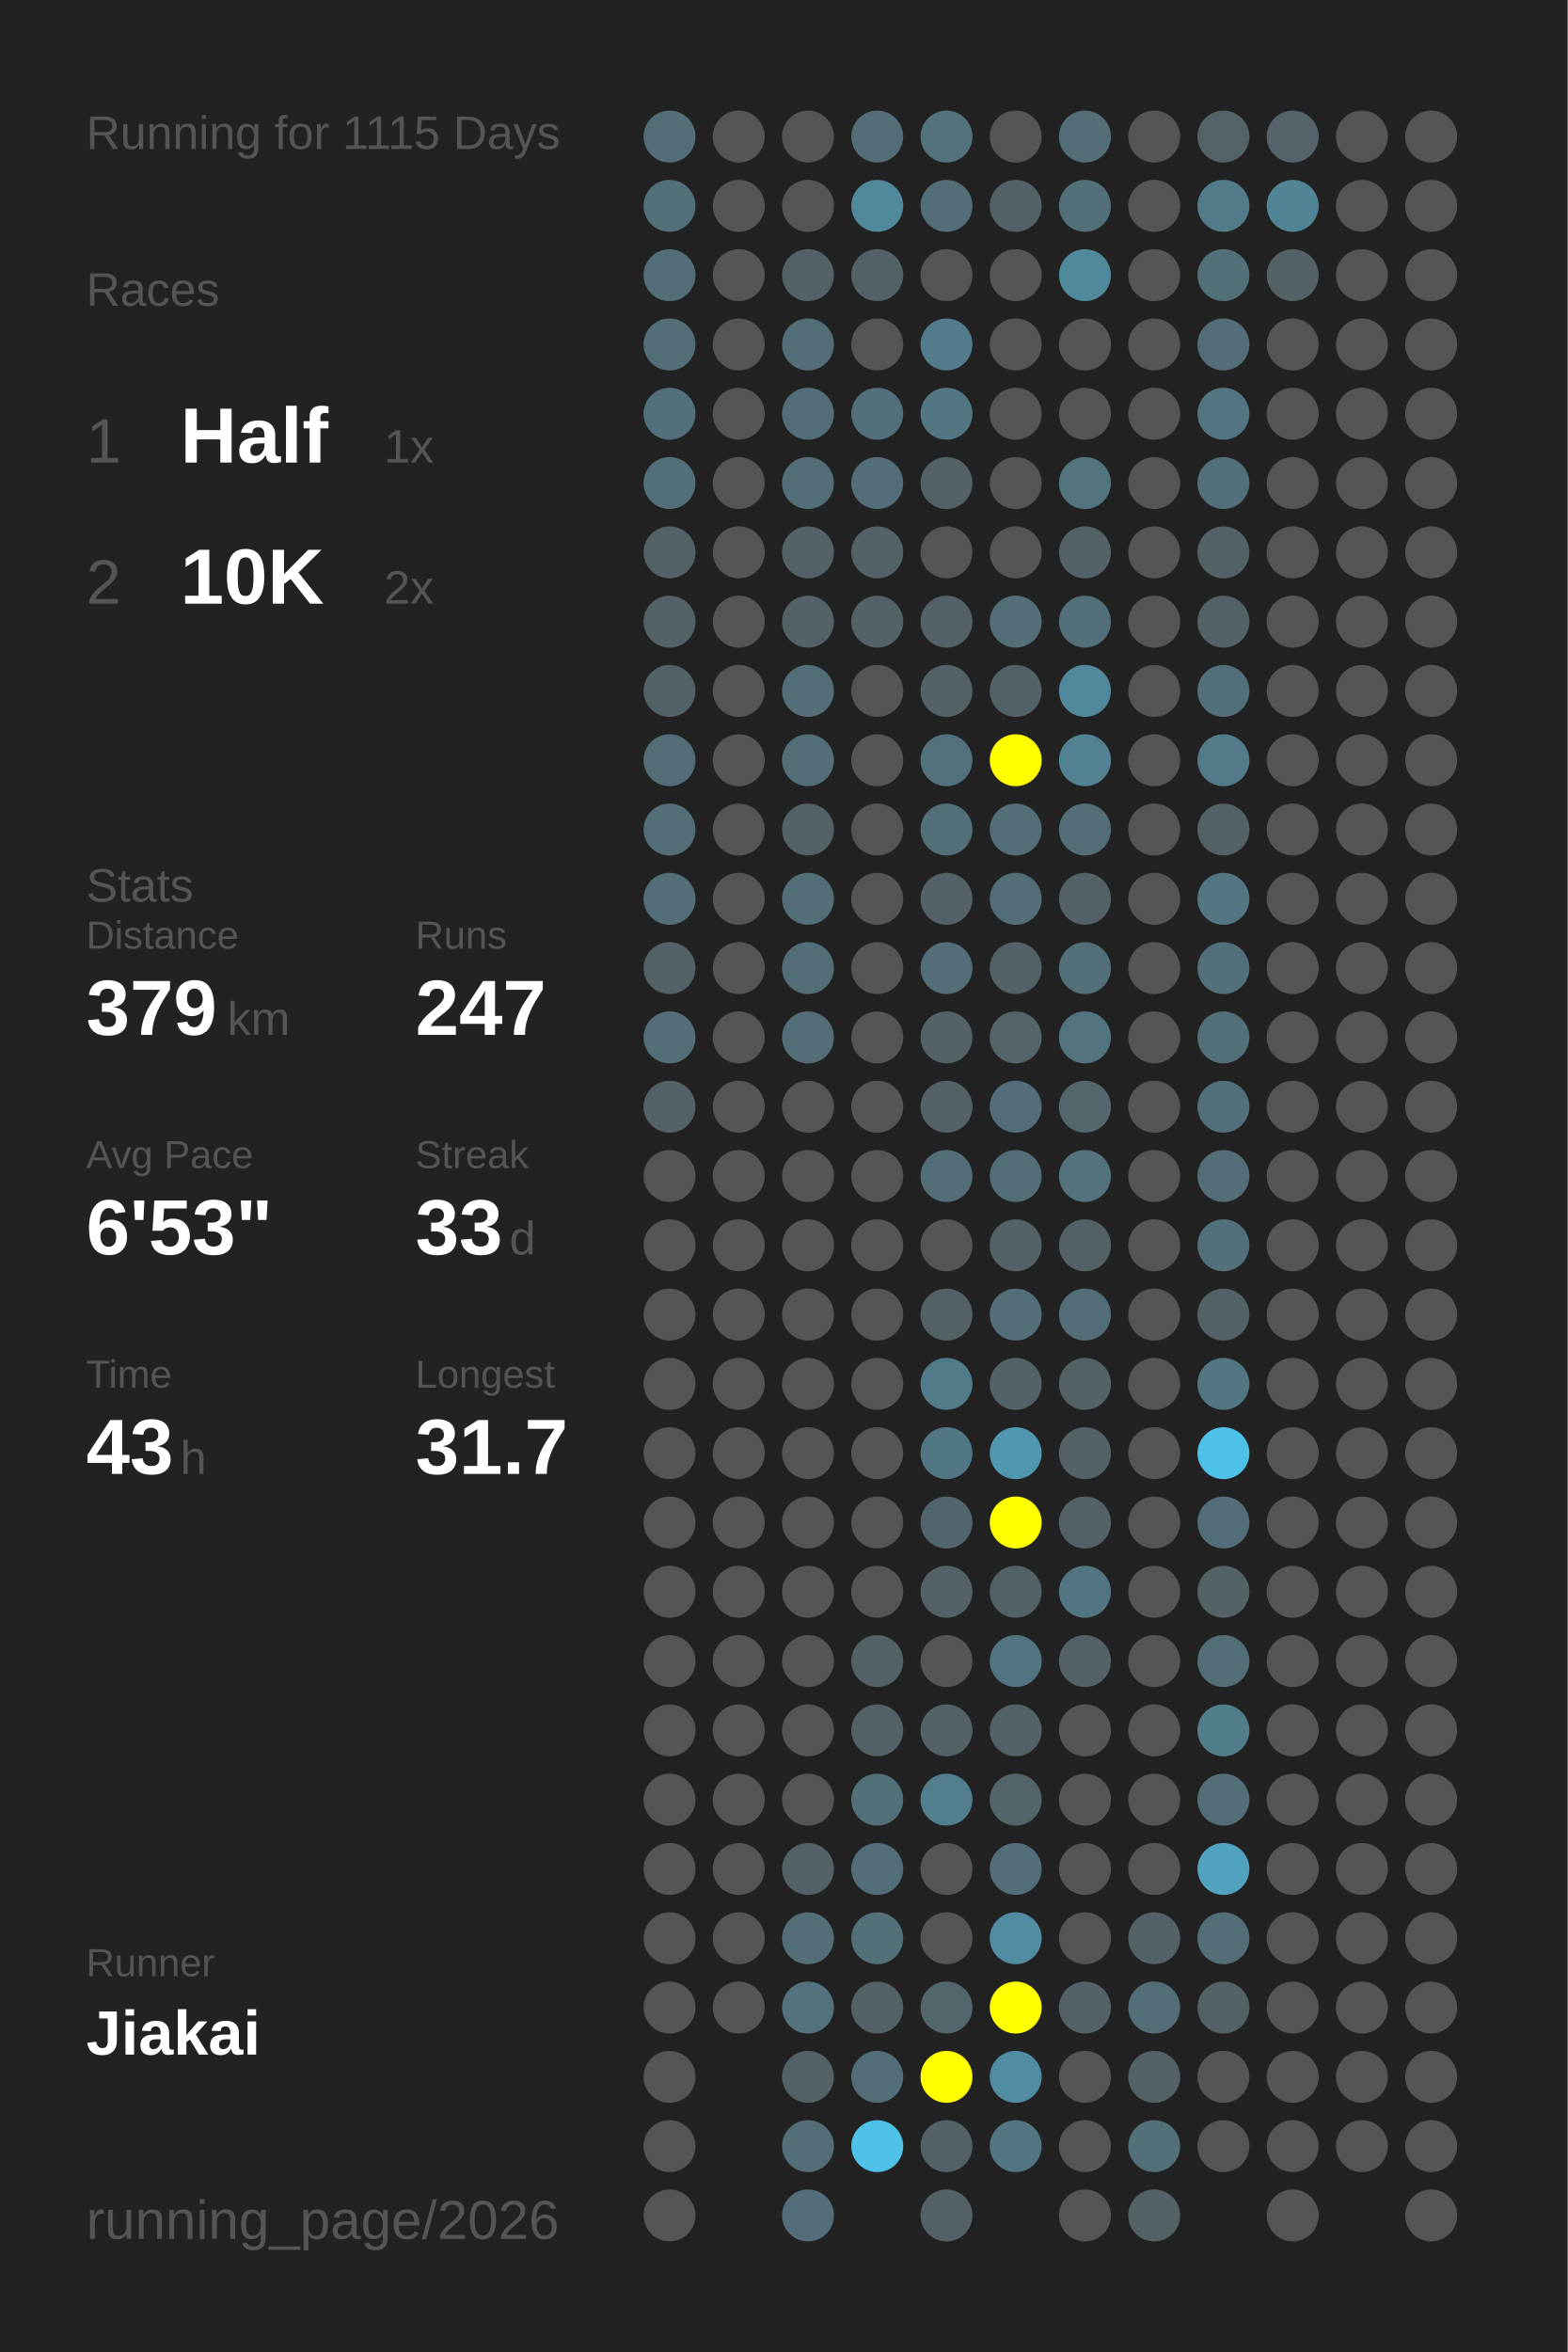
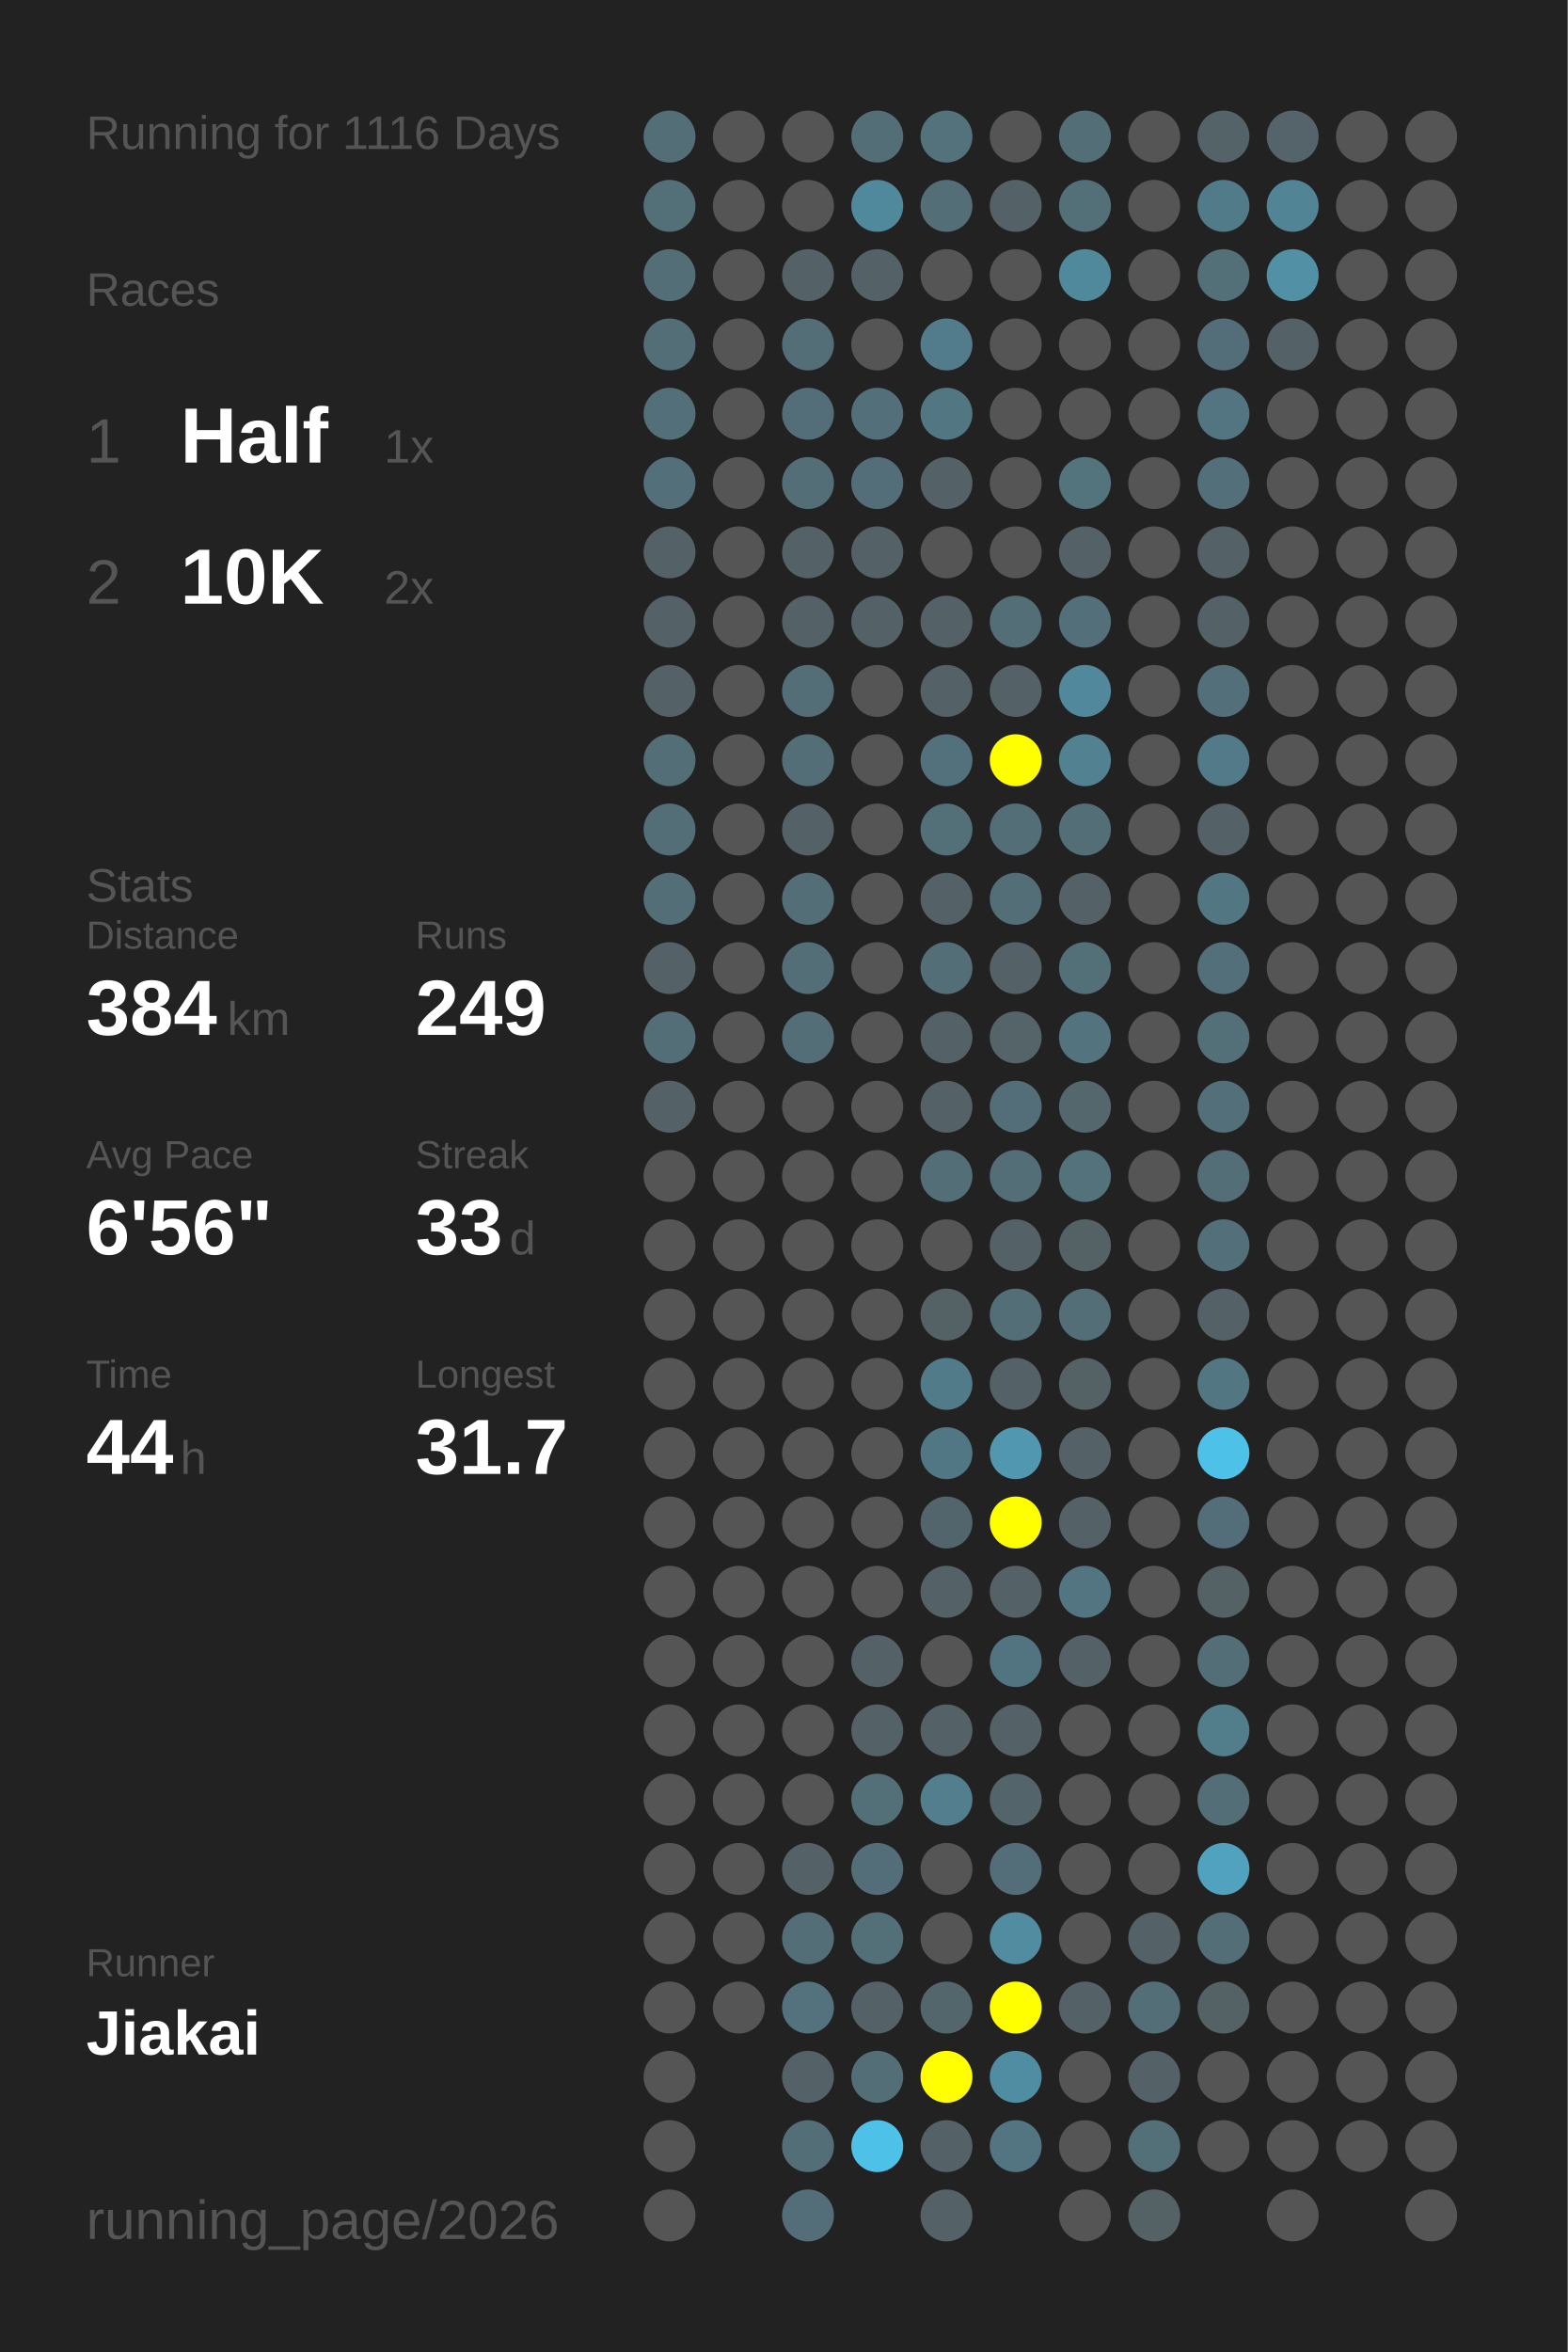
<svg xmlns="http://www.w3.org/2000/svg" baseProfile="full" height="300mm" version="1.1" viewBox="0,0,200,300" width="200mm">
  <defs />
  <rect fill="#222222" height="300" width="200" x="0" y="0" />
-   <text fill="#555555" style="font-size:6px; font-family:Arial;" x="11" y="19">Running for 1115 Days</text>
+   <text fill="#555555" style="font-size:6px; font-family:Arial;" x="11" y="19">Running for 1116 Days</text>
  <text fill="#555555" style="font-size:6px; font-family:Arial;" x="11" y="39">Races</text>
  <text fill="#555555" style="font-size:8px; font-family:Arial;" x="11" y="59">1</text>
  <text fill="#FFFFFF" style="font-size:10px; font-family:Arial; font-weight:bold;" x="23" y="59">Half</text>
  <text fill="#555555" style="font-size:6px; font-family:Arial;" x="49" y="59">1x</text>
  <text fill="#555555" style="font-size:8px; font-family:Arial;" x="11" y="77">2</text>
  <text fill="#FFFFFF" style="font-size:10px; font-family:Arial; font-weight:bold;" x="23" y="77">10K</text>
  <text fill="#555555" style="font-size:6px; font-family:Arial;" x="49" y="77">2x</text>
  <text fill="#555555" style="font-size:6px; font-family:Arial;" x="11" y="115">Stats</text>
  <text fill="#555555" style="font-size:5px; font-family:Arial;" x="11" y="121">Distance</text>
-   <text fill="#FFFFFF" style="font-size:10px; font-family:Arial; font-weight:bold;" x="11" y="132">379</text>
+   <text fill="#FFFFFF" style="font-size:10px; font-family:Arial; font-weight:bold;" x="11" y="132">384</text>
  <text fill="#555555" style="font-size:6px; font-family:Arial;" x="29" y="132">km</text>
  <text fill="#555555" style="font-size:5px; font-family:Arial;" x="53" y="121">Runs</text>
-   <text fill="#FFFFFF" style="font-size:10px; font-family:Arial; font-weight:bold;" x="53" y="132">247</text>
+   <text fill="#FFFFFF" style="font-size:10px; font-family:Arial; font-weight:bold;" x="53" y="132">249</text>
  <text fill="#555555" style="font-size:5px; font-family:Arial;" x="11" y="149">Avg Pace</text>
-   <text fill="#FFFFFF" style="font-size:10px; font-family:Arial; font-weight:bold;" x="11" y="160">6'53"</text>
+   <text fill="#FFFFFF" style="font-size:10px; font-family:Arial; font-weight:bold;" x="11" y="160">6'56"</text>
  <text fill="#555555" style="font-size:5px; font-family:Arial;" x="53" y="149">Streak</text>
  <text fill="#FFFFFF" style="font-size:10px; font-family:Arial; font-weight:bold;" x="53" y="160">33</text>
  <text fill="#555555" style="font-size:6px; font-family:Arial;" x="65" y="160">d</text>
  <text fill="#555555" style="font-size:5px; font-family:Arial;" x="11" y="177">Time</text>
-   <text fill="#FFFFFF" style="font-size:10px; font-family:Arial; font-weight:bold;" x="11" y="188">43</text>
+   <text fill="#FFFFFF" style="font-size:10px; font-family:Arial; font-weight:bold;" x="11" y="188">44</text>
  <text fill="#555555" style="font-size:6px; font-family:Arial;" x="23" y="188">h</text>
  <text fill="#555555" style="font-size:5px; font-family:Arial;" x="53" y="177">Longest</text>
  <text fill="#FFFFFF" style="font-size:10px; font-family:Arial; font-weight:bold;" x="53" y="188">31.7</text>
  <text fill="#555555" style="font-size:5px; font-family:Arial;" x="11" y="252.065">Runner</text>
  <text fill="#FFFFFF" style="font-size:8px; font-family:Arial; font-weight:bold;" x="11" y="262.065">Jiakai</text>
  <text fill="#555555" style="font-size:7px; font-family:Arial;" x="11" y="285.581">running_page/2026</text>
  <circle cx="85.417" cy="17.419" fill="#536e77" r="3.312" />
  <circle cx="85.417" cy="26.258" fill="#536f78" r="3.312" />
  <circle cx="85.417" cy="35.097" fill="#536e77" r="3.312" />
  <circle cx="85.417" cy="43.935" fill="#536e77" r="3.312" />
  <circle cx="85.417" cy="52.774" fill="#536f79" r="3.312" />
  <circle cx="85.417" cy="61.613" fill="#536f79" r="3.312" />
  <circle cx="85.417" cy="70.452" fill="#546166" r="3.312" />
  <circle cx="85.417" cy="79.29" fill="#546166" r="3.312" />
  <circle cx="85.417" cy="88.129" fill="#546166" r="3.312" />
  <circle cx="85.417" cy="96.968" fill="#536e77" r="3.312" />
  <circle cx="85.417" cy="105.806" fill="#536e77" r="3.312" />
  <circle cx="85.417" cy="114.645" fill="#536e77" r="3.312" />
  <circle cx="85.417" cy="123.484" fill="#546166" r="3.312" />
  <circle cx="85.417" cy="132.323" fill="#536e77" r="3.312" />
  <circle cx="85.417" cy="141.161" fill="#546166" r="3.312" />
  <circle cx="85.417" cy="150" fill="#555555" r="3.312" />
  <circle cx="85.417" cy="158.839" fill="#555555" r="3.312" />
  <circle cx="85.417" cy="167.677" fill="#555555" r="3.312" />
  <circle cx="85.417" cy="176.516" fill="#555555" r="3.312" />
  <circle cx="85.417" cy="185.355" fill="#555555" r="3.312" />
  <circle cx="85.417" cy="194.194" fill="#555555" r="3.312" />
  <circle cx="85.417" cy="203.032" fill="#555555" r="3.312" />
  <circle cx="85.417" cy="211.871" fill="#555555" r="3.312" />
  <circle cx="85.417" cy="220.71" fill="#555555" r="3.312" />
  <circle cx="85.417" cy="229.548" fill="#555555" r="3.312" />
  <circle cx="85.417" cy="238.387" fill="#555555" r="3.312" />
  <circle cx="85.417" cy="247.226" fill="#555555" r="3.312" />
  <circle cx="85.417" cy="256.065" fill="#555555" r="3.312" />
  <circle cx="85.417" cy="264.903" fill="#555555" r="3.312" />
  <circle cx="85.417" cy="273.742" fill="#555555" r="3.312" />
  <circle cx="85.417" cy="282.581" fill="#555555" r="3.312" />
  <circle cx="94.25" cy="17.419" fill="#555555" r="3.312" />
  <circle cx="94.25" cy="26.258" fill="#555555" r="3.312" />
  <circle cx="94.25" cy="35.097" fill="#555555" r="3.312" />
  <circle cx="94.25" cy="43.935" fill="#555555" r="3.312" />
  <circle cx="94.25" cy="52.774" fill="#555555" r="3.312" />
  <circle cx="94.25" cy="61.613" fill="#555555" r="3.312" />
  <circle cx="94.25" cy="70.452" fill="#555555" r="3.312" />
  <circle cx="94.25" cy="79.29" fill="#555555" r="3.312" />
  <circle cx="94.25" cy="88.129" fill="#555555" r="3.312" />
  <circle cx="94.25" cy="96.968" fill="#555555" r="3.312" />
  <circle cx="94.25" cy="105.806" fill="#555555" r="3.312" />
  <circle cx="94.25" cy="114.645" fill="#555555" r="3.312" />
  <circle cx="94.25" cy="123.484" fill="#555555" r="3.312" />
  <circle cx="94.25" cy="132.323" fill="#555555" r="3.312" />
  <circle cx="94.25" cy="141.161" fill="#555555" r="3.312" />
  <circle cx="94.25" cy="150" fill="#555555" r="3.312" />
  <circle cx="94.25" cy="158.839" fill="#555555" r="3.312" />
  <circle cx="94.25" cy="167.677" fill="#555555" r="3.312" />
  <circle cx="94.25" cy="176.516" fill="#555555" r="3.312" />
  <circle cx="94.25" cy="185.355" fill="#555555" r="3.312" />
  <circle cx="94.25" cy="194.194" fill="#555555" r="3.312" />
  <circle cx="94.25" cy="203.032" fill="#555555" r="3.312" />
  <circle cx="94.25" cy="211.871" fill="#555555" r="3.312" />
  <circle cx="94.25" cy="220.71" fill="#555555" r="3.312" />
  <circle cx="94.25" cy="229.548" fill="#555555" r="3.312" />
  <circle cx="94.25" cy="238.387" fill="#555555" r="3.312" />
  <circle cx="94.25" cy="247.226" fill="#555555" r="3.312" />
  <circle cx="94.25" cy="256.065" fill="#555555" r="3.312" />
  <circle cx="103.083" cy="17.419" fill="#555555" r="3.312" />
  <circle cx="103.083" cy="26.258" fill="#555555" r="3.312" />
  <circle cx="103.083" cy="35.097" fill="#546166" r="3.312" />
  <circle cx="103.083" cy="43.935" fill="#536e77" r="3.312" />
  <circle cx="103.083" cy="52.774" fill="#536e78" r="3.312" />
  <circle cx="103.083" cy="61.613" fill="#536e77" r="3.312" />
  <circle cx="103.083" cy="70.452" fill="#546166" r="3.312" />
  <circle cx="103.083" cy="79.29" fill="#546166" r="3.312" />
  <circle cx="103.083" cy="88.129" fill="#536e77" r="3.312" />
  <circle cx="103.083" cy="96.968" fill="#536e77" r="3.312" />
  <circle cx="103.083" cy="105.806" fill="#546166" r="3.312" />
  <circle cx="103.083" cy="114.645" fill="#536e77" r="3.312" />
  <circle cx="103.083" cy="123.484" fill="#536e77" r="3.312" />
  <circle cx="103.083" cy="132.323" fill="#536e77" r="3.312" />
  <circle cx="103.083" cy="141.161" fill="#555555" r="3.312" />
  <circle cx="103.083" cy="150" fill="#555555" r="3.312" />
  <circle cx="103.083" cy="158.839" fill="#555555" r="3.312" />
  <circle cx="103.083" cy="167.677" fill="#555555" r="3.312" />
  <circle cx="103.083" cy="176.516" fill="#555555" r="3.312" />
  <circle cx="103.083" cy="185.355" fill="#555555" r="3.312" />
  <circle cx="103.083" cy="194.194" fill="#555555" r="3.312" />
  <circle cx="103.083" cy="203.032" fill="#555555" r="3.312" />
  <circle cx="103.083" cy="211.871" fill="#555555" r="3.312" />
  <circle cx="103.083" cy="220.71" fill="#555555" r="3.312" />
  <circle cx="103.083" cy="229.548" fill="#555555" r="3.312" />
  <circle cx="103.083" cy="238.387" fill="#546166" r="3.312" />
  <circle cx="103.083" cy="247.226" fill="#536e77" r="3.312" />
  <circle cx="103.083" cy="256.065" fill="#53727d" r="3.312" />
  <circle cx="103.083" cy="264.903" fill="#546166" r="3.312" />
  <circle cx="103.083" cy="273.742" fill="#536e77" r="3.312" />
  <circle cx="103.083" cy="282.581" fill="#536e78" r="3.312" />
  <circle cx="111.917" cy="17.419" fill="#536e77" r="3.312" />
  <circle cx="111.917" cy="26.258" fill="#51899c" r="3.312" />
  <circle cx="111.917" cy="35.097" fill="#546166" r="3.312" />
  <circle cx="111.917" cy="43.935" fill="#555555" r="3.312" />
  <circle cx="111.917" cy="52.774" fill="#536f79" r="3.312" />
  <circle cx="111.917" cy="61.613" fill="#536e78" r="3.312" />
  <circle cx="111.917" cy="70.452" fill="#546166" r="3.312" />
  <circle cx="111.917" cy="79.29" fill="#546166" r="3.312" />
  <circle cx="111.917" cy="88.129" fill="#555555" r="3.312" />
  <circle cx="111.917" cy="96.968" fill="#555555" r="3.312" />
  <circle cx="111.917" cy="105.806" fill="#555555" r="3.312" />
  <circle cx="111.917" cy="114.645" fill="#555555" r="3.312" />
  <circle cx="111.917" cy="123.484" fill="#555555" r="3.312" />
  <circle cx="111.917" cy="132.323" fill="#555555" r="3.312" />
  <circle cx="111.917" cy="141.161" fill="#555555" r="3.312" />
  <circle cx="111.917" cy="150" fill="#555555" r="3.312" />
  <circle cx="111.917" cy="158.839" fill="#555555" r="3.312" />
  <circle cx="111.917" cy="167.677" fill="#555555" r="3.312" />
  <circle cx="111.917" cy="176.516" fill="#555555" r="3.312" />
  <circle cx="111.917" cy="185.355" fill="#555555" r="3.312" />
  <circle cx="111.917" cy="194.194" fill="#555555" r="3.312" />
  <circle cx="111.917" cy="203.032" fill="#555555" r="3.312" />
  <circle cx="111.917" cy="211.871" fill="#546166" r="3.312" />
  <circle cx="111.917" cy="220.71" fill="#546166" r="3.312" />
  <circle cx="111.917" cy="229.548" fill="#536f78" r="3.312" />
  <circle cx="111.917" cy="238.387" fill="#536e78" r="3.312" />
  <circle cx="111.917" cy="247.226" fill="#537079" r="3.312" />
  <circle cx="111.917" cy="256.065" fill="#546166" r="3.312" />
  <circle cx="111.917" cy="264.903" fill="#536e77" r="3.312" />
  <circle cx="111.917" cy="273.742" fill="#4ec1e8" r="3.312" />
  <circle cx="120.75" cy="17.419" fill="#53727c" r="3.312" />
  <circle cx="120.75" cy="26.258" fill="#536e77" r="3.312" />
  <circle cx="120.75" cy="35.097" fill="#555555" r="3.312" />
  <circle cx="120.75" cy="43.935" fill="#527c8b" r="3.312" />
  <circle cx="120.75" cy="52.774" fill="#527682" r="3.312" />
  <circle cx="120.75" cy="61.613" fill="#546166" r="3.312" />
  <circle cx="120.75" cy="70.452" fill="#555555" r="3.312" />
  <circle cx="120.75" cy="79.29" fill="#546166" r="3.312" />
  <circle cx="120.75" cy="88.129" fill="#546166" r="3.312" />
  <circle cx="120.75" cy="96.968" fill="#53717c" r="3.312" />
  <circle cx="120.75" cy="105.806" fill="#536f78" r="3.312" />
  <circle cx="120.75" cy="114.645" fill="#546166" r="3.312" />
  <circle cx="120.75" cy="123.484" fill="#536e77" r="3.312" />
  <circle cx="120.75" cy="132.323" fill="#546166" r="3.312" />
  <circle cx="120.75" cy="141.161" fill="#546166" r="3.312" />
  <circle cx="120.75" cy="150" fill="#536e77" r="3.312" />
  <circle cx="120.75" cy="158.839" fill="#555555" r="3.312" />
  <circle cx="120.75" cy="167.677" fill="#546266" r="3.312" />
  <circle cx="120.75" cy="176.516" fill="#527b89" r="3.312" />
  <circle cx="120.75" cy="185.355" fill="#527784" r="3.312" />
  <circle cx="120.75" cy="194.194" fill="#53656c" r="3.312" />
  <circle cx="120.75" cy="203.032" fill="#546267" r="3.312" />
  <circle cx="120.75" cy="211.871" fill="#555555" r="3.312" />
  <circle cx="120.75" cy="220.71" fill="#546166" r="3.312" />
  <circle cx="120.75" cy="229.548" fill="#527e8d" r="3.312" />
  <circle cx="120.75" cy="238.387" fill="#555555" r="3.312" />
  <circle cx="120.75" cy="247.226" fill="#555555" r="3.312" />
  <circle cx="120.75" cy="256.065" fill="#53666c" r="3.312" />
  <circle cx="120.75" cy="264.903" fill="#FFFF00" r="3.312" />
  <circle cx="120.75" cy="273.742" fill="#546267" r="3.312" />
  <circle cx="120.75" cy="282.581" fill="#546267" r="3.312" />
  <circle cx="129.583" cy="17.419" fill="#555555" r="3.312" />
  <circle cx="129.583" cy="26.258" fill="#546166" r="3.312" />
  <circle cx="129.583" cy="35.097" fill="#555555" r="3.312" />
  <circle cx="129.583" cy="43.935" fill="#555555" r="3.312" />
  <circle cx="129.583" cy="52.774" fill="#555555" r="3.312" />
  <circle cx="129.583" cy="61.613" fill="#555555" r="3.312" />
  <circle cx="129.583" cy="70.452" fill="#555555" r="3.312" />
  <circle cx="129.583" cy="79.29" fill="#536e77" r="3.312" />
  <circle cx="129.583" cy="88.129" fill="#546166" r="3.312" />
  <circle cx="129.583" cy="96.968" fill="#FFFF00" r="3.312" />
  <circle cx="129.583" cy="105.806" fill="#536e77" r="3.312" />
  <circle cx="129.583" cy="114.645" fill="#536e77" r="3.312" />
  <circle cx="129.583" cy="123.484" fill="#546267" r="3.312" />
  <circle cx="129.583" cy="132.323" fill="#546469" r="3.312" />
  <circle cx="129.583" cy="141.161" fill="#536e78" r="3.312" />
  <circle cx="129.583" cy="150" fill="#536e77" r="3.312" />
  <circle cx="129.583" cy="158.839" fill="#546166" r="3.312" />
  <circle cx="129.583" cy="167.677" fill="#536e77" r="3.312" />
  <circle cx="129.583" cy="176.516" fill="#546166" r="3.312" />
  <circle cx="129.583" cy="185.355" fill="#5097af" r="3.312" />
  <circle cx="129.583" cy="194.194" fill="#FFFF00" r="3.312" />
  <circle cx="129.583" cy="203.032" fill="#546166" r="3.312" />
  <circle cx="129.583" cy="211.871" fill="#527480" r="3.312" />
  <circle cx="129.583" cy="220.71" fill="#546166" r="3.312" />
  <circle cx="129.583" cy="229.548" fill="#53656b" r="3.312" />
  <circle cx="129.583" cy="238.387" fill="#536e78" r="3.312" />
  <circle cx="129.583" cy="247.226" fill="#518ca0" r="3.312" />
  <circle cx="129.583" cy="256.065" fill="#FFFF00" r="3.312" />
  <circle cx="129.583" cy="264.903" fill="#518da2" r="3.312" />
  <circle cx="129.583" cy="273.742" fill="#527581" r="3.312" />
  <circle cx="138.417" cy="17.419" fill="#536e77" r="3.312" />
  <circle cx="138.417" cy="26.258" fill="#536f78" r="3.312" />
  <circle cx="138.417" cy="35.097" fill="#51899c" r="3.312" />
  <circle cx="138.417" cy="43.935" fill="#555555" r="3.312" />
  <circle cx="138.417" cy="52.774" fill="#555555" r="3.312" />
  <circle cx="138.417" cy="61.613" fill="#53737d" r="3.312" />
  <circle cx="138.417" cy="70.452" fill="#546267" r="3.312" />
  <circle cx="138.417" cy="79.29" fill="#536f79" r="3.312" />
  <circle cx="138.417" cy="88.129" fill="#51889b" r="3.312" />
  <circle cx="138.417" cy="96.968" fill="#528292" r="3.312" />
  <circle cx="138.417" cy="105.806" fill="#536e77" r="3.312" />
  <circle cx="138.417" cy="114.645" fill="#546166" r="3.312" />
  <circle cx="138.417" cy="123.484" fill="#536f78" r="3.312" />
  <circle cx="138.417" cy="132.323" fill="#53737e" r="3.312" />
  <circle cx="138.417" cy="141.161" fill="#53676d" r="3.312" />
  <circle cx="138.417" cy="150" fill="#53727c" r="3.312" />
  <circle cx="138.417" cy="158.839" fill="#546266" r="3.312" />
  <circle cx="138.417" cy="167.677" fill="#536e77" r="3.312" />
  <circle cx="138.417" cy="176.516" fill="#546266" r="3.312" />
  <circle cx="138.417" cy="185.355" fill="#546166" r="3.312" />
  <circle cx="138.417" cy="194.194" fill="#546166" r="3.312" />
  <circle cx="138.417" cy="203.032" fill="#527581" r="3.312" />
  <circle cx="138.417" cy="211.871" fill="#546166" r="3.312" />
  <circle cx="138.417" cy="220.71" fill="#555555" r="3.312" />
  <circle cx="138.417" cy="229.548" fill="#555555" r="3.312" />
  <circle cx="138.417" cy="238.387" fill="#555555" r="3.312" />
  <circle cx="138.417" cy="247.226" fill="#555555" r="3.312" />
  <circle cx="138.417" cy="256.065" fill="#546166" r="3.312" />
  <circle cx="138.417" cy="264.903" fill="#555555" r="3.312" />
  <circle cx="138.417" cy="273.742" fill="#555555" r="3.312" />
  <circle cx="138.417" cy="282.581" fill="#555555" r="3.312" />
  <circle cx="147.25" cy="17.419" fill="#555555" r="3.312" />
  <circle cx="147.25" cy="26.258" fill="#555555" r="3.312" />
  <circle cx="147.25" cy="35.097" fill="#555555" r="3.312" />
  <circle cx="147.25" cy="43.935" fill="#555555" r="3.312" />
  <circle cx="147.25" cy="52.774" fill="#555555" r="3.312" />
  <circle cx="147.25" cy="61.613" fill="#555555" r="3.312" />
  <circle cx="147.25" cy="70.452" fill="#555555" r="3.312" />
  <circle cx="147.25" cy="79.29" fill="#555555" r="3.312" />
  <circle cx="147.25" cy="88.129" fill="#555555" r="3.312" />
  <circle cx="147.25" cy="96.968" fill="#555555" r="3.312" />
  <circle cx="147.25" cy="105.806" fill="#555555" r="3.312" />
  <circle cx="147.25" cy="114.645" fill="#555555" r="3.312" />
  <circle cx="147.25" cy="123.484" fill="#555555" r="3.312" />
  <circle cx="147.25" cy="132.323" fill="#555555" r="3.312" />
  <circle cx="147.25" cy="141.161" fill="#555555" r="3.312" />
  <circle cx="147.25" cy="150" fill="#555555" r="3.312" />
  <circle cx="147.25" cy="158.839" fill="#555555" r="3.312" />
  <circle cx="147.25" cy="167.677" fill="#555555" r="3.312" />
  <circle cx="147.25" cy="176.516" fill="#555555" r="3.312" />
  <circle cx="147.25" cy="185.355" fill="#555555" r="3.312" />
  <circle cx="147.25" cy="194.194" fill="#555555" r="3.312" />
  <circle cx="147.25" cy="203.032" fill="#555555" r="3.312" />
  <circle cx="147.25" cy="211.871" fill="#555555" r="3.312" />
  <circle cx="147.25" cy="220.71" fill="#555555" r="3.312" />
  <circle cx="147.25" cy="229.548" fill="#555555" r="3.312" />
  <circle cx="147.25" cy="238.387" fill="#555555" r="3.312" />
  <circle cx="147.25" cy="247.226" fill="#546166" r="3.312" />
  <circle cx="147.25" cy="256.065" fill="#536e77" r="3.312" />
  <circle cx="147.25" cy="264.903" fill="#546166" r="3.312" />
  <circle cx="147.25" cy="273.742" fill="#536f78" r="3.312" />
  <circle cx="147.25" cy="282.581" fill="#546266" r="3.312" />
  <circle cx="156.083" cy="17.419" fill="#546368" r="3.312" />
  <circle cx="156.083" cy="26.258" fill="#527b89" r="3.312" />
  <circle cx="156.083" cy="35.097" fill="#536f78" r="3.312" />
  <circle cx="156.083" cy="43.935" fill="#536e78" r="3.312" />
  <circle cx="156.083" cy="52.774" fill="#527581" r="3.312" />
  <circle cx="156.083" cy="61.613" fill="#536f79" r="3.312" />
  <circle cx="156.083" cy="70.452" fill="#546166" r="3.312" />
  <circle cx="156.083" cy="79.29" fill="#546166" r="3.312" />
  <circle cx="156.083" cy="88.129" fill="#53707a" r="3.312" />
  <circle cx="156.083" cy="96.968" fill="#527a88" r="3.312" />
  <circle cx="156.083" cy="105.806" fill="#546166" r="3.312" />
  <circle cx="156.083" cy="114.645" fill="#527682" r="3.312" />
  <circle cx="156.083" cy="123.484" fill="#536f79" r="3.312" />
  <circle cx="156.083" cy="132.323" fill="#536f78" r="3.312" />
  <circle cx="156.083" cy="141.161" fill="#536f79" r="3.312" />
  <circle cx="156.083" cy="150" fill="#536e77" r="3.312" />
  <circle cx="156.083" cy="158.839" fill="#536f79" r="3.312" />
  <circle cx="156.083" cy="167.677" fill="#546166" r="3.312" />
  <circle cx="156.083" cy="176.516" fill="#527682" r="3.312" />
  <circle cx="156.083" cy="185.355" fill="#4ec1e8" r="3.312" />
  <circle cx="156.083" cy="194.194" fill="#536e78" r="3.312" />
  <circle cx="156.083" cy="203.032" fill="#546266" r="3.312" />
  <circle cx="156.083" cy="211.871" fill="#536e77" r="3.312" />
  <circle cx="156.083" cy="220.71" fill="#527d8b" r="3.312" />
  <circle cx="156.083" cy="229.548" fill="#536e77" r="3.312" />
  <circle cx="156.083" cy="238.387" fill="#50a2be" r="3.312" />
  <circle cx="156.083" cy="247.226" fill="#536e77" r="3.312" />
  <circle cx="156.083" cy="256.065" fill="#546266" r="3.312" />
  <circle cx="156.083" cy="264.903" fill="#555555" r="3.312" />
  <circle cx="156.083" cy="273.742" fill="#555555" r="3.312" />
  <circle cx="164.917" cy="17.419" fill="#54646a" r="3.312" />
  <circle cx="164.917" cy="26.258" fill="#518596" r="3.312" />
-   <circle cx="164.917" cy="35.097" fill="#546266" r="3.312" />
-   <circle cx="164.917" cy="43.935" fill="#555555" r="3.312" />
+   <circle cx="164.917" cy="35.097" fill="#5190a5" r="3.312" />
+   <circle cx="164.917" cy="43.935" fill="#546166" r="3.312" />
  <circle cx="164.917" cy="52.774" fill="#555555" r="3.312" />
  <circle cx="164.917" cy="61.613" fill="#555555" r="3.312" />
  <circle cx="164.917" cy="70.452" fill="#555555" r="3.312" />
  <circle cx="164.917" cy="79.29" fill="#555555" r="3.312" />
  <circle cx="164.917" cy="88.129" fill="#555555" r="3.312" />
  <circle cx="164.917" cy="96.968" fill="#555555" r="3.312" />
  <circle cx="164.917" cy="105.806" fill="#555555" r="3.312" />
  <circle cx="164.917" cy="114.645" fill="#555555" r="3.312" />
  <circle cx="164.917" cy="123.484" fill="#555555" r="3.312" />
  <circle cx="164.917" cy="132.323" fill="#555555" r="3.312" />
  <circle cx="164.917" cy="141.161" fill="#555555" r="3.312" />
  <circle cx="164.917" cy="150" fill="#555555" r="3.312" />
  <circle cx="164.917" cy="158.839" fill="#555555" r="3.312" />
  <circle cx="164.917" cy="167.677" fill="#555555" r="3.312" />
  <circle cx="164.917" cy="176.516" fill="#555555" r="3.312" />
  <circle cx="164.917" cy="185.355" fill="#555555" r="3.312" />
  <circle cx="164.917" cy="194.194" fill="#555555" r="3.312" />
  <circle cx="164.917" cy="203.032" fill="#555555" r="3.312" />
  <circle cx="164.917" cy="211.871" fill="#555555" r="3.312" />
  <circle cx="164.917" cy="220.71" fill="#555555" r="3.312" />
  <circle cx="164.917" cy="229.548" fill="#555555" r="3.312" />
  <circle cx="164.917" cy="238.387" fill="#555555" r="3.312" />
  <circle cx="164.917" cy="247.226" fill="#555555" r="3.312" />
  <circle cx="164.917" cy="256.065" fill="#555555" r="3.312" />
  <circle cx="164.917" cy="264.903" fill="#555555" r="3.312" />
  <circle cx="164.917" cy="273.742" fill="#555555" r="3.312" />
  <circle cx="164.917" cy="282.581" fill="#555555" r="3.312" />
  <circle cx="173.75" cy="17.419" fill="#555555" r="3.312" />
  <circle cx="173.75" cy="26.258" fill="#555555" r="3.312" />
  <circle cx="173.75" cy="35.097" fill="#555555" r="3.312" />
  <circle cx="173.75" cy="43.935" fill="#555555" r="3.312" />
  <circle cx="173.75" cy="52.774" fill="#555555" r="3.312" />
  <circle cx="173.75" cy="61.613" fill="#555555" r="3.312" />
  <circle cx="173.75" cy="70.452" fill="#555555" r="3.312" />
  <circle cx="173.75" cy="79.29" fill="#555555" r="3.312" />
  <circle cx="173.75" cy="88.129" fill="#555555" r="3.312" />
  <circle cx="173.75" cy="96.968" fill="#555555" r="3.312" />
  <circle cx="173.75" cy="105.806" fill="#555555" r="3.312" />
  <circle cx="173.75" cy="114.645" fill="#555555" r="3.312" />
  <circle cx="173.75" cy="123.484" fill="#555555" r="3.312" />
  <circle cx="173.75" cy="132.323" fill="#555555" r="3.312" />
  <circle cx="173.75" cy="141.161" fill="#555555" r="3.312" />
  <circle cx="173.75" cy="150" fill="#555555" r="3.312" />
  <circle cx="173.75" cy="158.839" fill="#555555" r="3.312" />
  <circle cx="173.75" cy="167.677" fill="#555555" r="3.312" />
  <circle cx="173.75" cy="176.516" fill="#555555" r="3.312" />
  <circle cx="173.75" cy="185.355" fill="#555555" r="3.312" />
  <circle cx="173.75" cy="194.194" fill="#555555" r="3.312" />
  <circle cx="173.75" cy="203.032" fill="#555555" r="3.312" />
  <circle cx="173.75" cy="211.871" fill="#555555" r="3.312" />
  <circle cx="173.75" cy="220.71" fill="#555555" r="3.312" />
  <circle cx="173.75" cy="229.548" fill="#555555" r="3.312" />
  <circle cx="173.75" cy="238.387" fill="#555555" r="3.312" />
  <circle cx="173.75" cy="247.226" fill="#555555" r="3.312" />
  <circle cx="173.75" cy="256.065" fill="#555555" r="3.312" />
  <circle cx="173.75" cy="264.903" fill="#555555" r="3.312" />
  <circle cx="173.75" cy="273.742" fill="#555555" r="3.312" />
  <circle cx="182.583" cy="17.419" fill="#555555" r="3.312" />
  <circle cx="182.583" cy="26.258" fill="#555555" r="3.312" />
  <circle cx="182.583" cy="35.097" fill="#555555" r="3.312" />
  <circle cx="182.583" cy="43.935" fill="#555555" r="3.312" />
  <circle cx="182.583" cy="52.774" fill="#555555" r="3.312" />
  <circle cx="182.583" cy="61.613" fill="#555555" r="3.312" />
  <circle cx="182.583" cy="70.452" fill="#555555" r="3.312" />
  <circle cx="182.583" cy="79.29" fill="#555555" r="3.312" />
  <circle cx="182.583" cy="88.129" fill="#555555" r="3.312" />
  <circle cx="182.583" cy="96.968" fill="#555555" r="3.312" />
  <circle cx="182.583" cy="105.806" fill="#555555" r="3.312" />
  <circle cx="182.583" cy="114.645" fill="#555555" r="3.312" />
  <circle cx="182.583" cy="123.484" fill="#555555" r="3.312" />
  <circle cx="182.583" cy="132.323" fill="#555555" r="3.312" />
  <circle cx="182.583" cy="141.161" fill="#555555" r="3.312" />
  <circle cx="182.583" cy="150" fill="#555555" r="3.312" />
  <circle cx="182.583" cy="158.839" fill="#555555" r="3.312" />
  <circle cx="182.583" cy="167.677" fill="#555555" r="3.312" />
  <circle cx="182.583" cy="176.516" fill="#555555" r="3.312" />
  <circle cx="182.583" cy="185.355" fill="#555555" r="3.312" />
  <circle cx="182.583" cy="194.194" fill="#555555" r="3.312" />
  <circle cx="182.583" cy="203.032" fill="#555555" r="3.312" />
  <circle cx="182.583" cy="211.871" fill="#555555" r="3.312" />
  <circle cx="182.583" cy="220.71" fill="#555555" r="3.312" />
  <circle cx="182.583" cy="229.548" fill="#555555" r="3.312" />
  <circle cx="182.583" cy="238.387" fill="#555555" r="3.312" />
  <circle cx="182.583" cy="247.226" fill="#555555" r="3.312" />
  <circle cx="182.583" cy="256.065" fill="#555555" r="3.312" />
  <circle cx="182.583" cy="264.903" fill="#555555" r="3.312" />
  <circle cx="182.583" cy="273.742" fill="#555555" r="3.312" />
  <circle cx="182.583" cy="282.581" fill="#555555" r="3.312" />
</svg>
